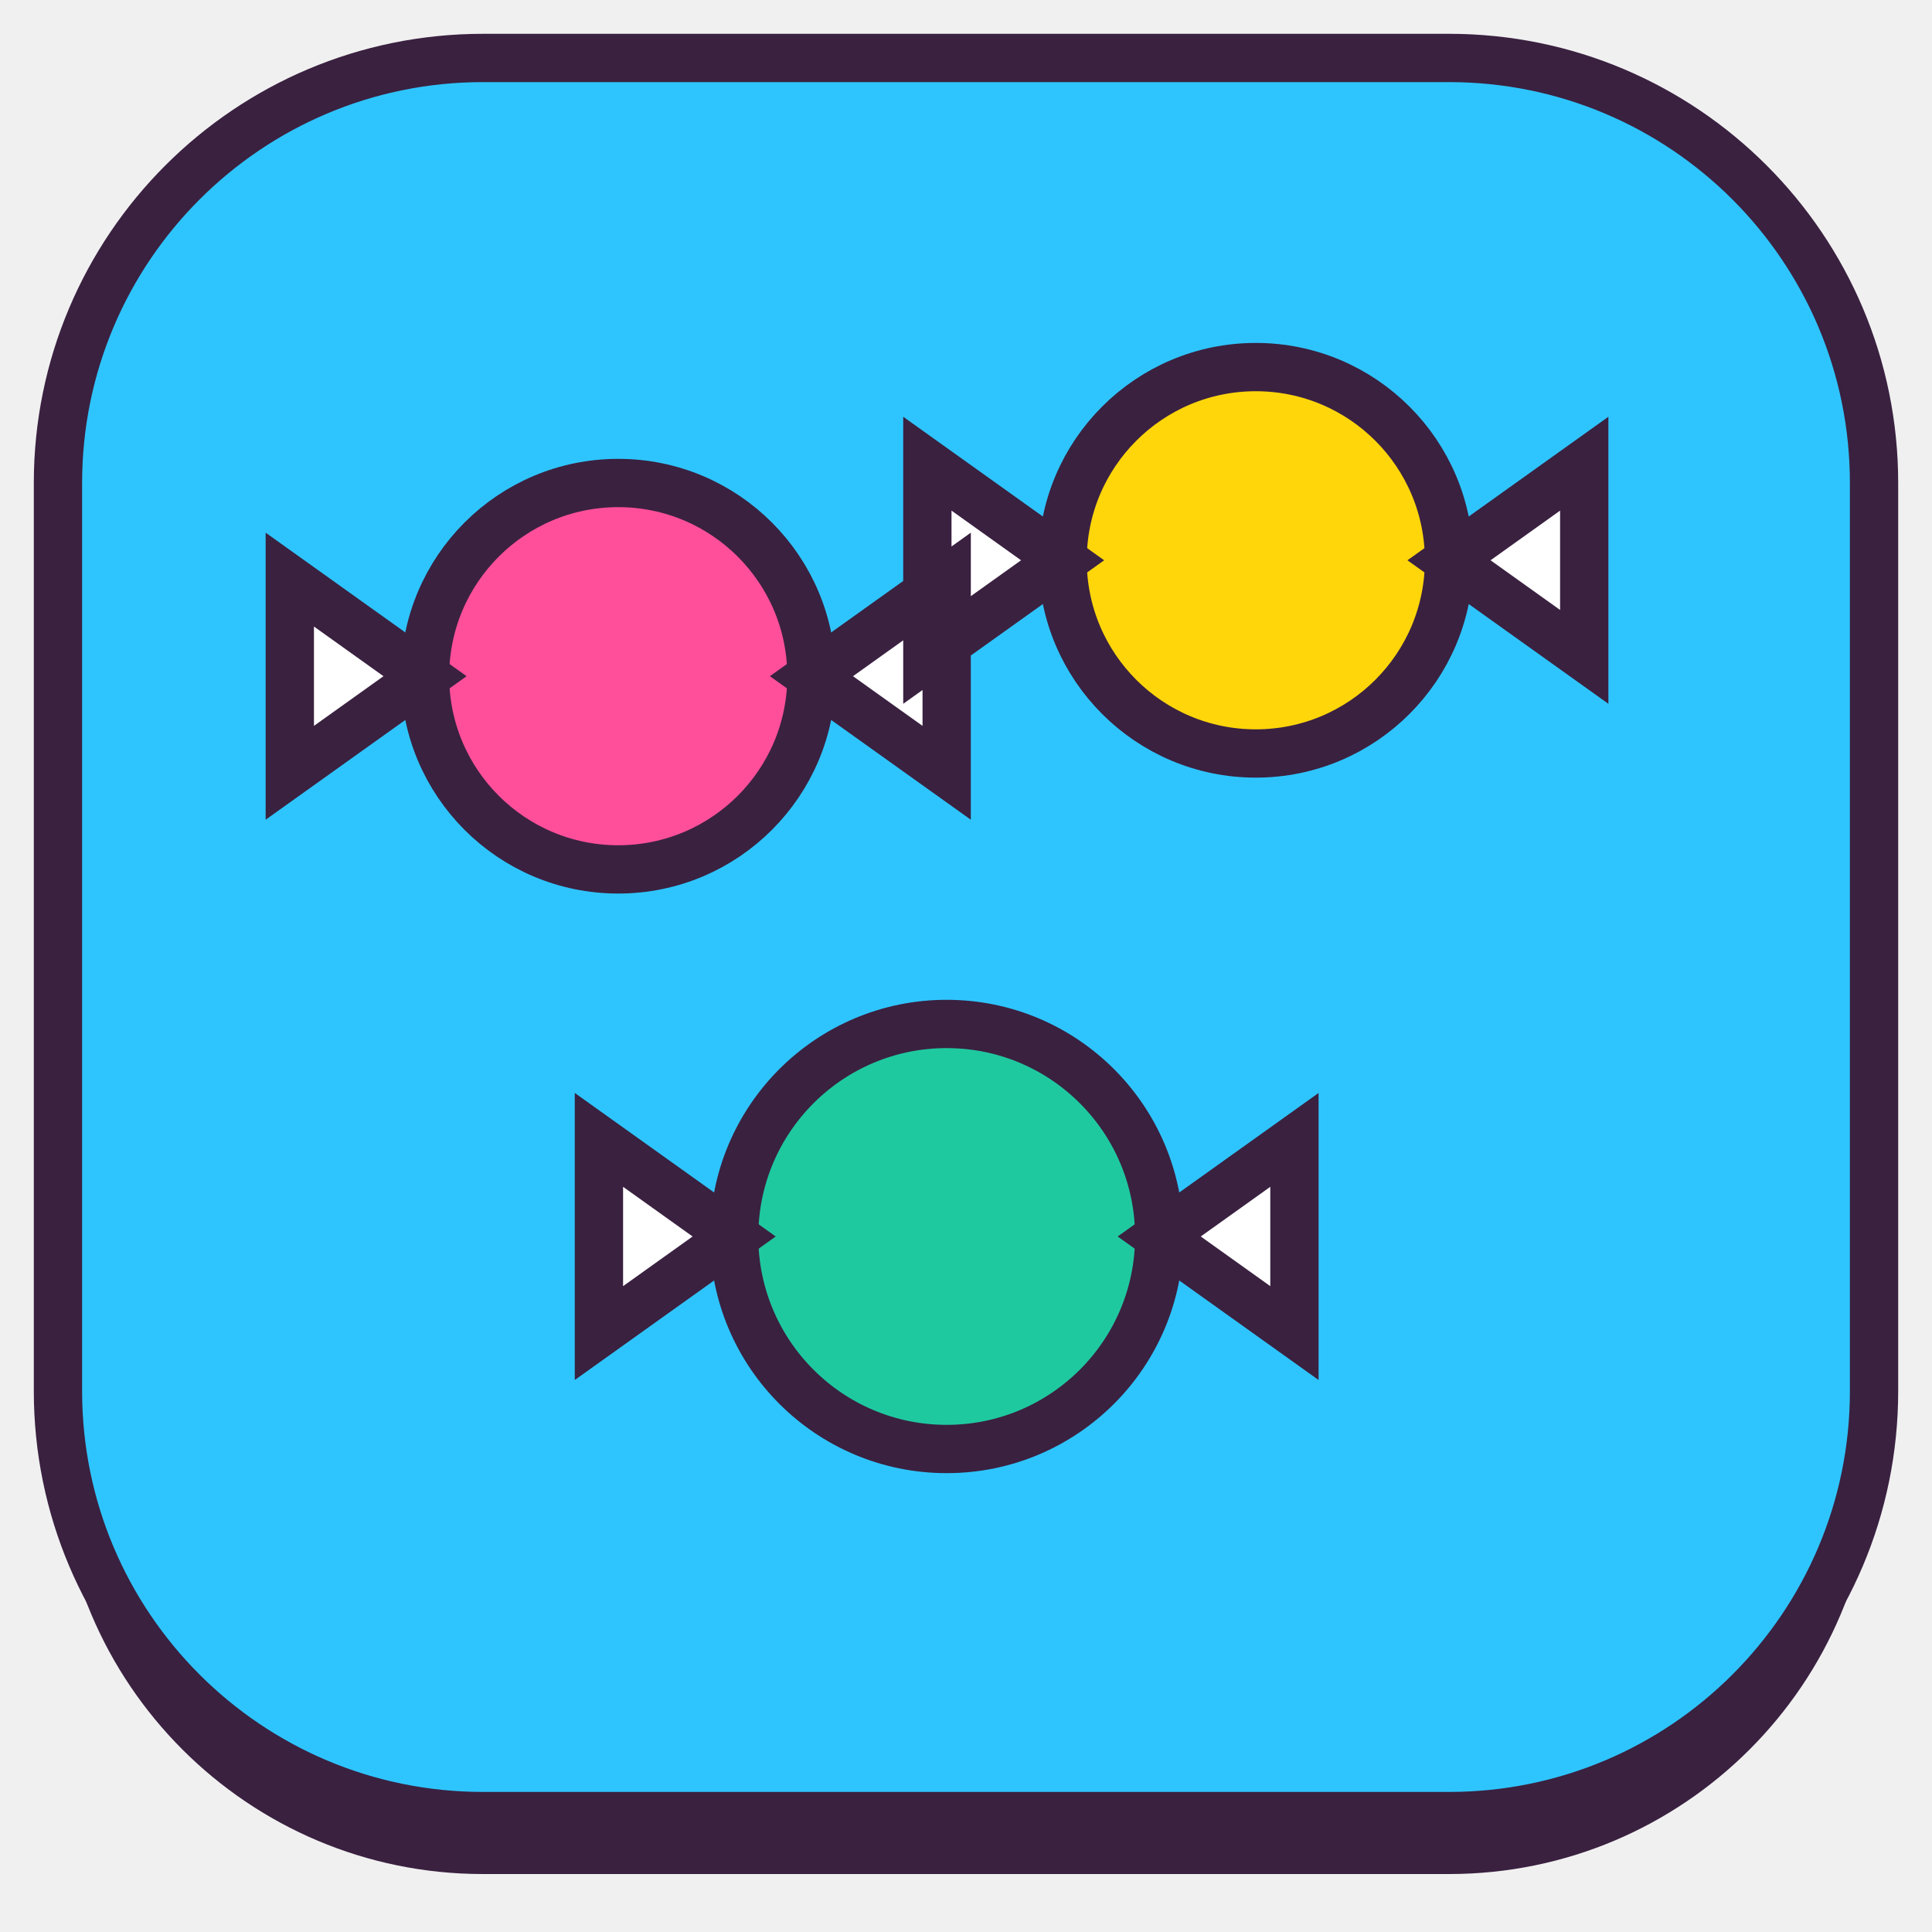
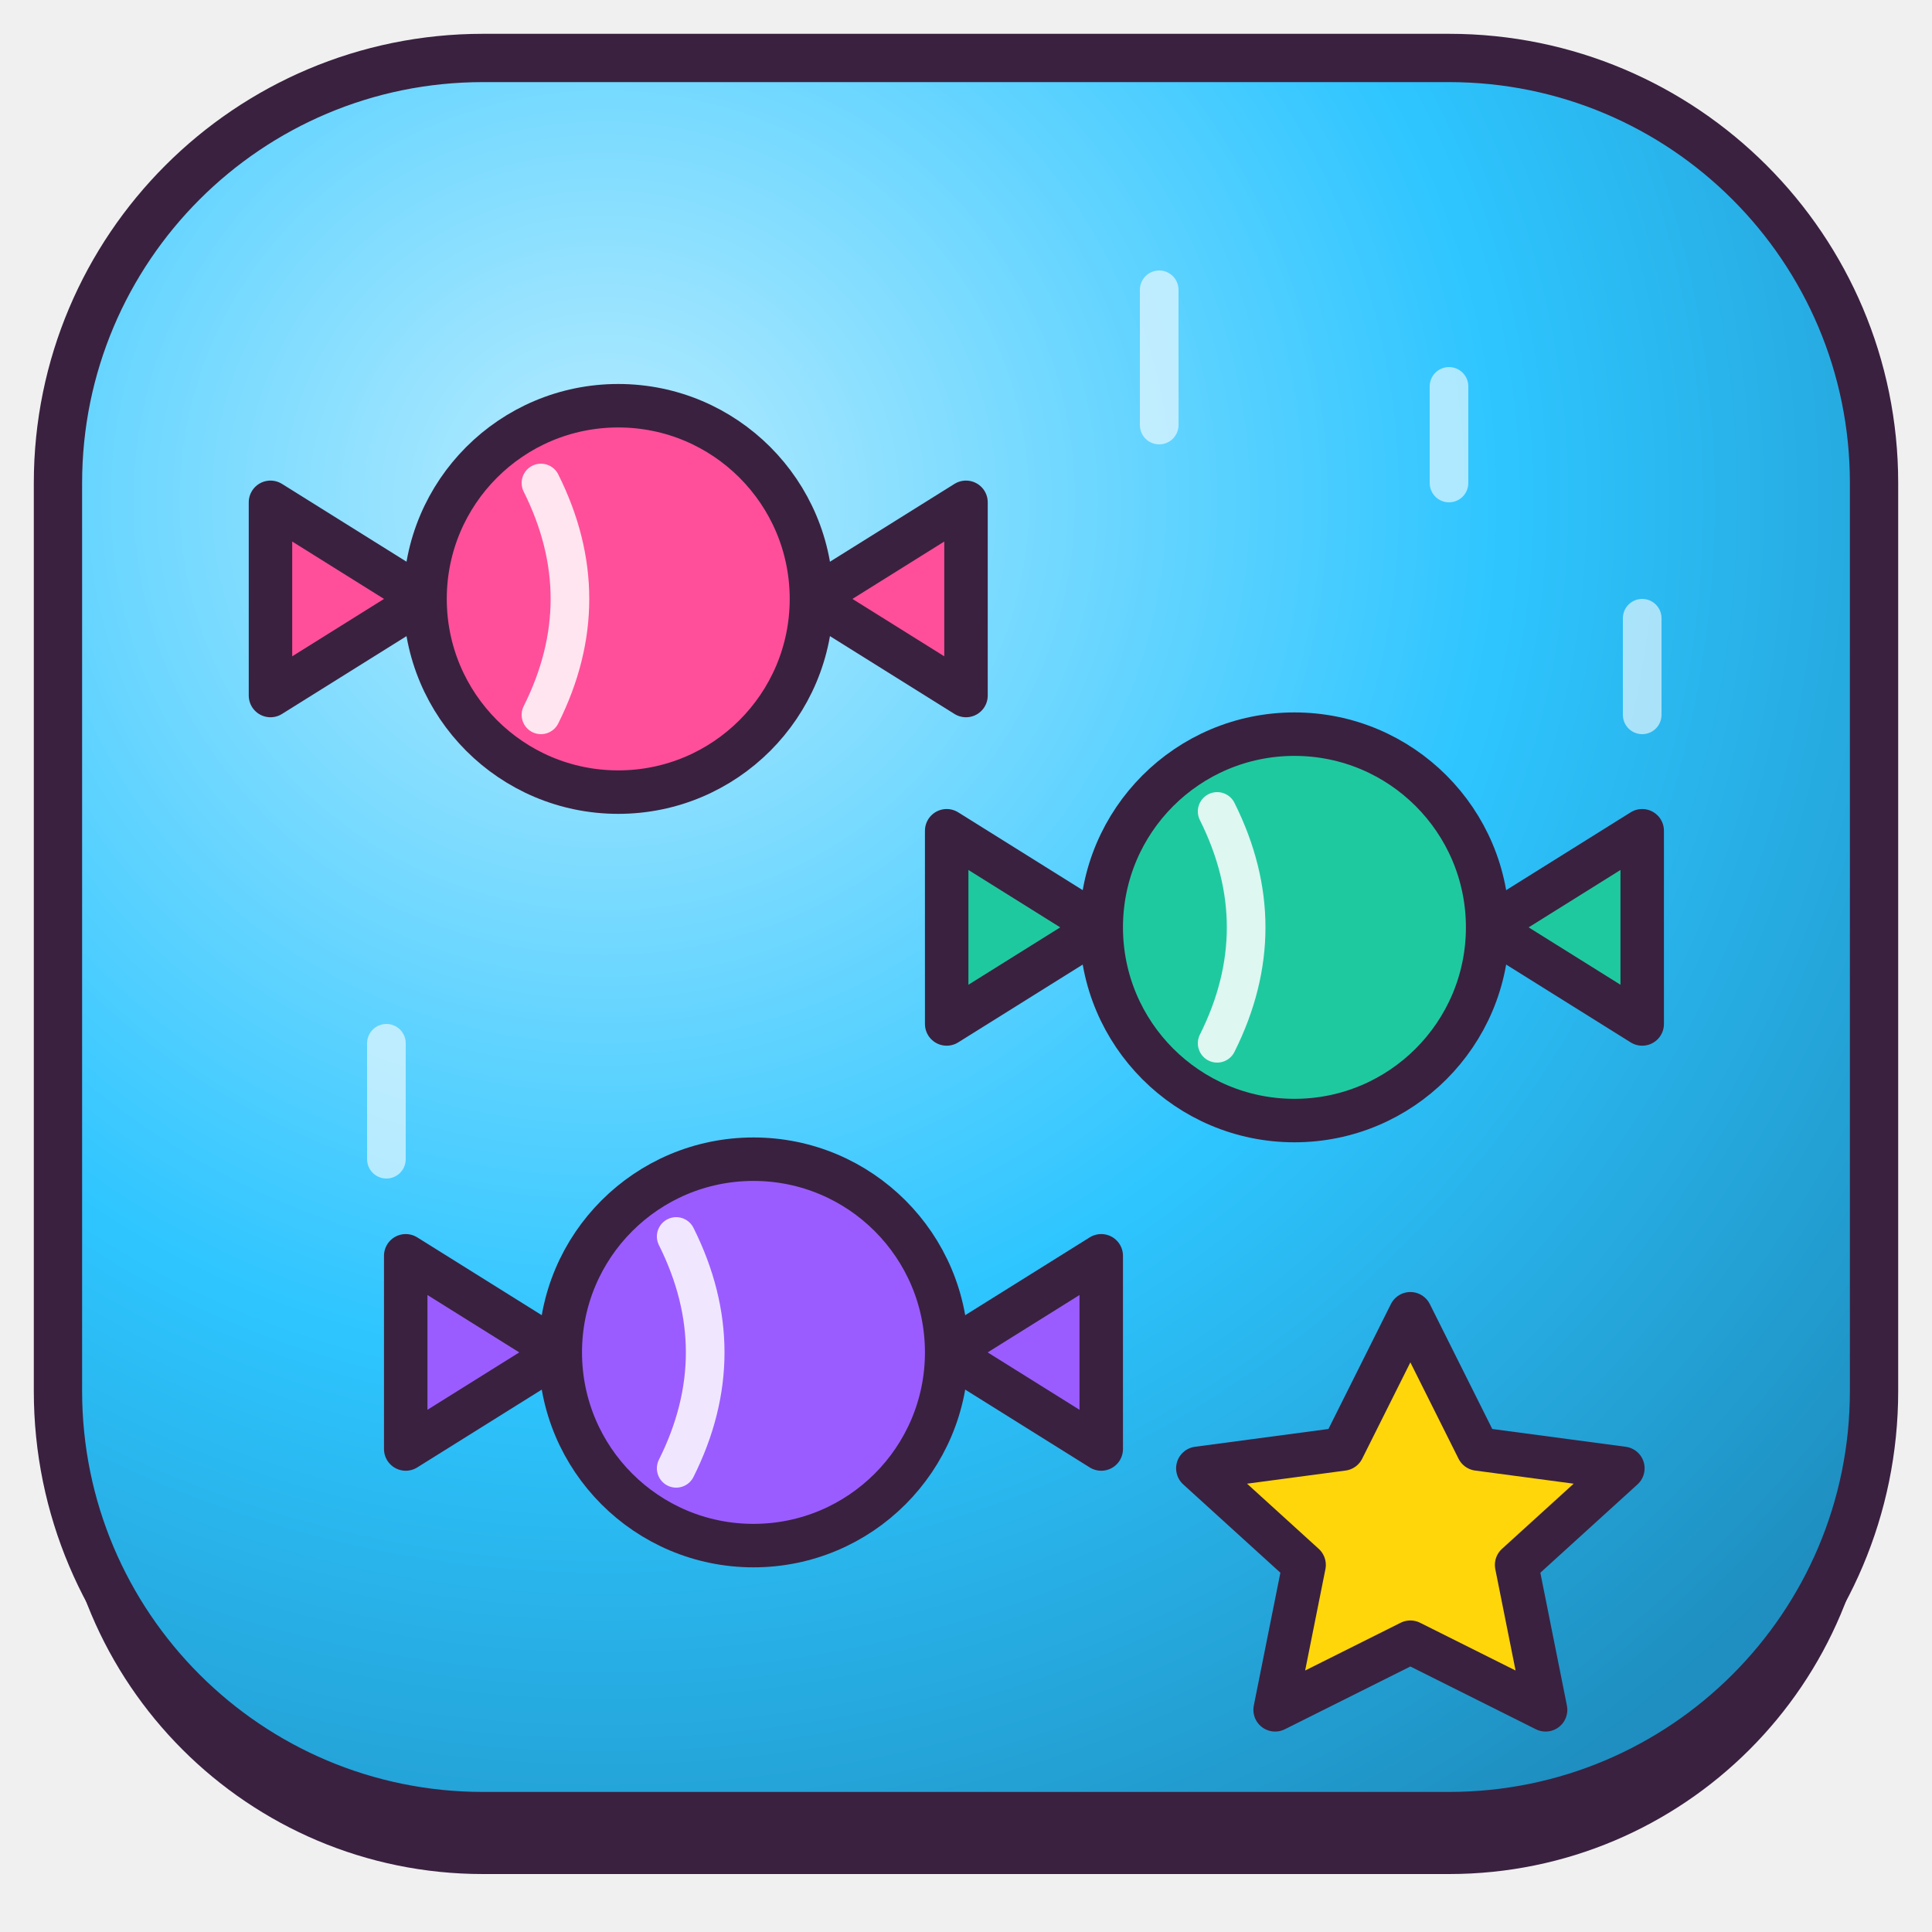
<svg xmlns="http://www.w3.org/2000/svg" viewBox="0 0 200 200" role="img" aria-label="Pluie de Bonbons">
+   <defs>
+     <radialGradient id="g3" cx=".3" cy=".25" r=".9">
+       <stop offset="0" stop-color="#b8ecff" />
+       <stop offset=".55" stop-color="#2ec5ff" />
+       <stop offset="1" stop-color="#1e8fc0" />
+     </radialGradient>
+   </defs>
  <rect x="6" y="12" width="188" height="182" rx="44" fill="#3a2140" />
-   <rect x="6" y="6" width="188" height="182" rx="44" fill="#2ec5ff" stroke="#3a2140" stroke-width="5" />
-   <g stroke="#3a2140" stroke-width="5">
-     <circle cx="64" cy="70" r="20" fill="#ff4f9a" />
-     <circle cx="130" cy="58" r="20" fill="#ffd60a" />
-     <circle cx="98" cy="128" r="22" fill="#1fc9a0" />
-     <path d="M44 70l-14-10v20zM84 70l14-10v20zM110 58l-14-10v20zM150 58l14-10v20zM76 128l-14-10v20zM120 128l14-10v20z" fill="#fff" />
+   <rect x="6" y="6" width="188" height="182" rx="44" fill="url(#g3)" stroke="#3a2140" stroke-width="5" />
+   <g stroke="#3a2140" stroke-width="4.5" stroke-linejoin="round">
+     <path d="M44 62l-16-10v20zM84 62l16-10v20z" fill="#ff4f9a" />
+     <circle cx="64" cy="62" r="20" fill="#ff4f9a" />
+     <path d="M114 96l-16-10v20zM154 96l16-10v20z" fill="#1fc9a0" />
+     <circle cx="134" cy="96" r="20" fill="#1fc9a0" />
+     <path d="M58 140l-16-10v20zM98 140l16-10v20z" fill="#9b5cff" />
+     <circle cx="78" cy="140" r="20" fill="#9b5cff" />
+     <path d="M146 136l7 14 15 2-11 10 3 15-14-7-14 7 3-15-11-10 15-2z" fill="#ffd60a" />
+   </g>
+   <g stroke="#fff" stroke-width="4" fill="none" stroke-linecap="round" opacity=".85">
+     <path d="M56 50q6 12 0 24M126 84q6 12 0 24M70 128q6 12 0 24" />
+   </g>
+   <g stroke="#fff" stroke-width="4" stroke-linecap="round" opacity=".6">
+     <path d="M120 30v14M150 40v10M40 108v12M170 64v10" />
  </g>
</svg>
